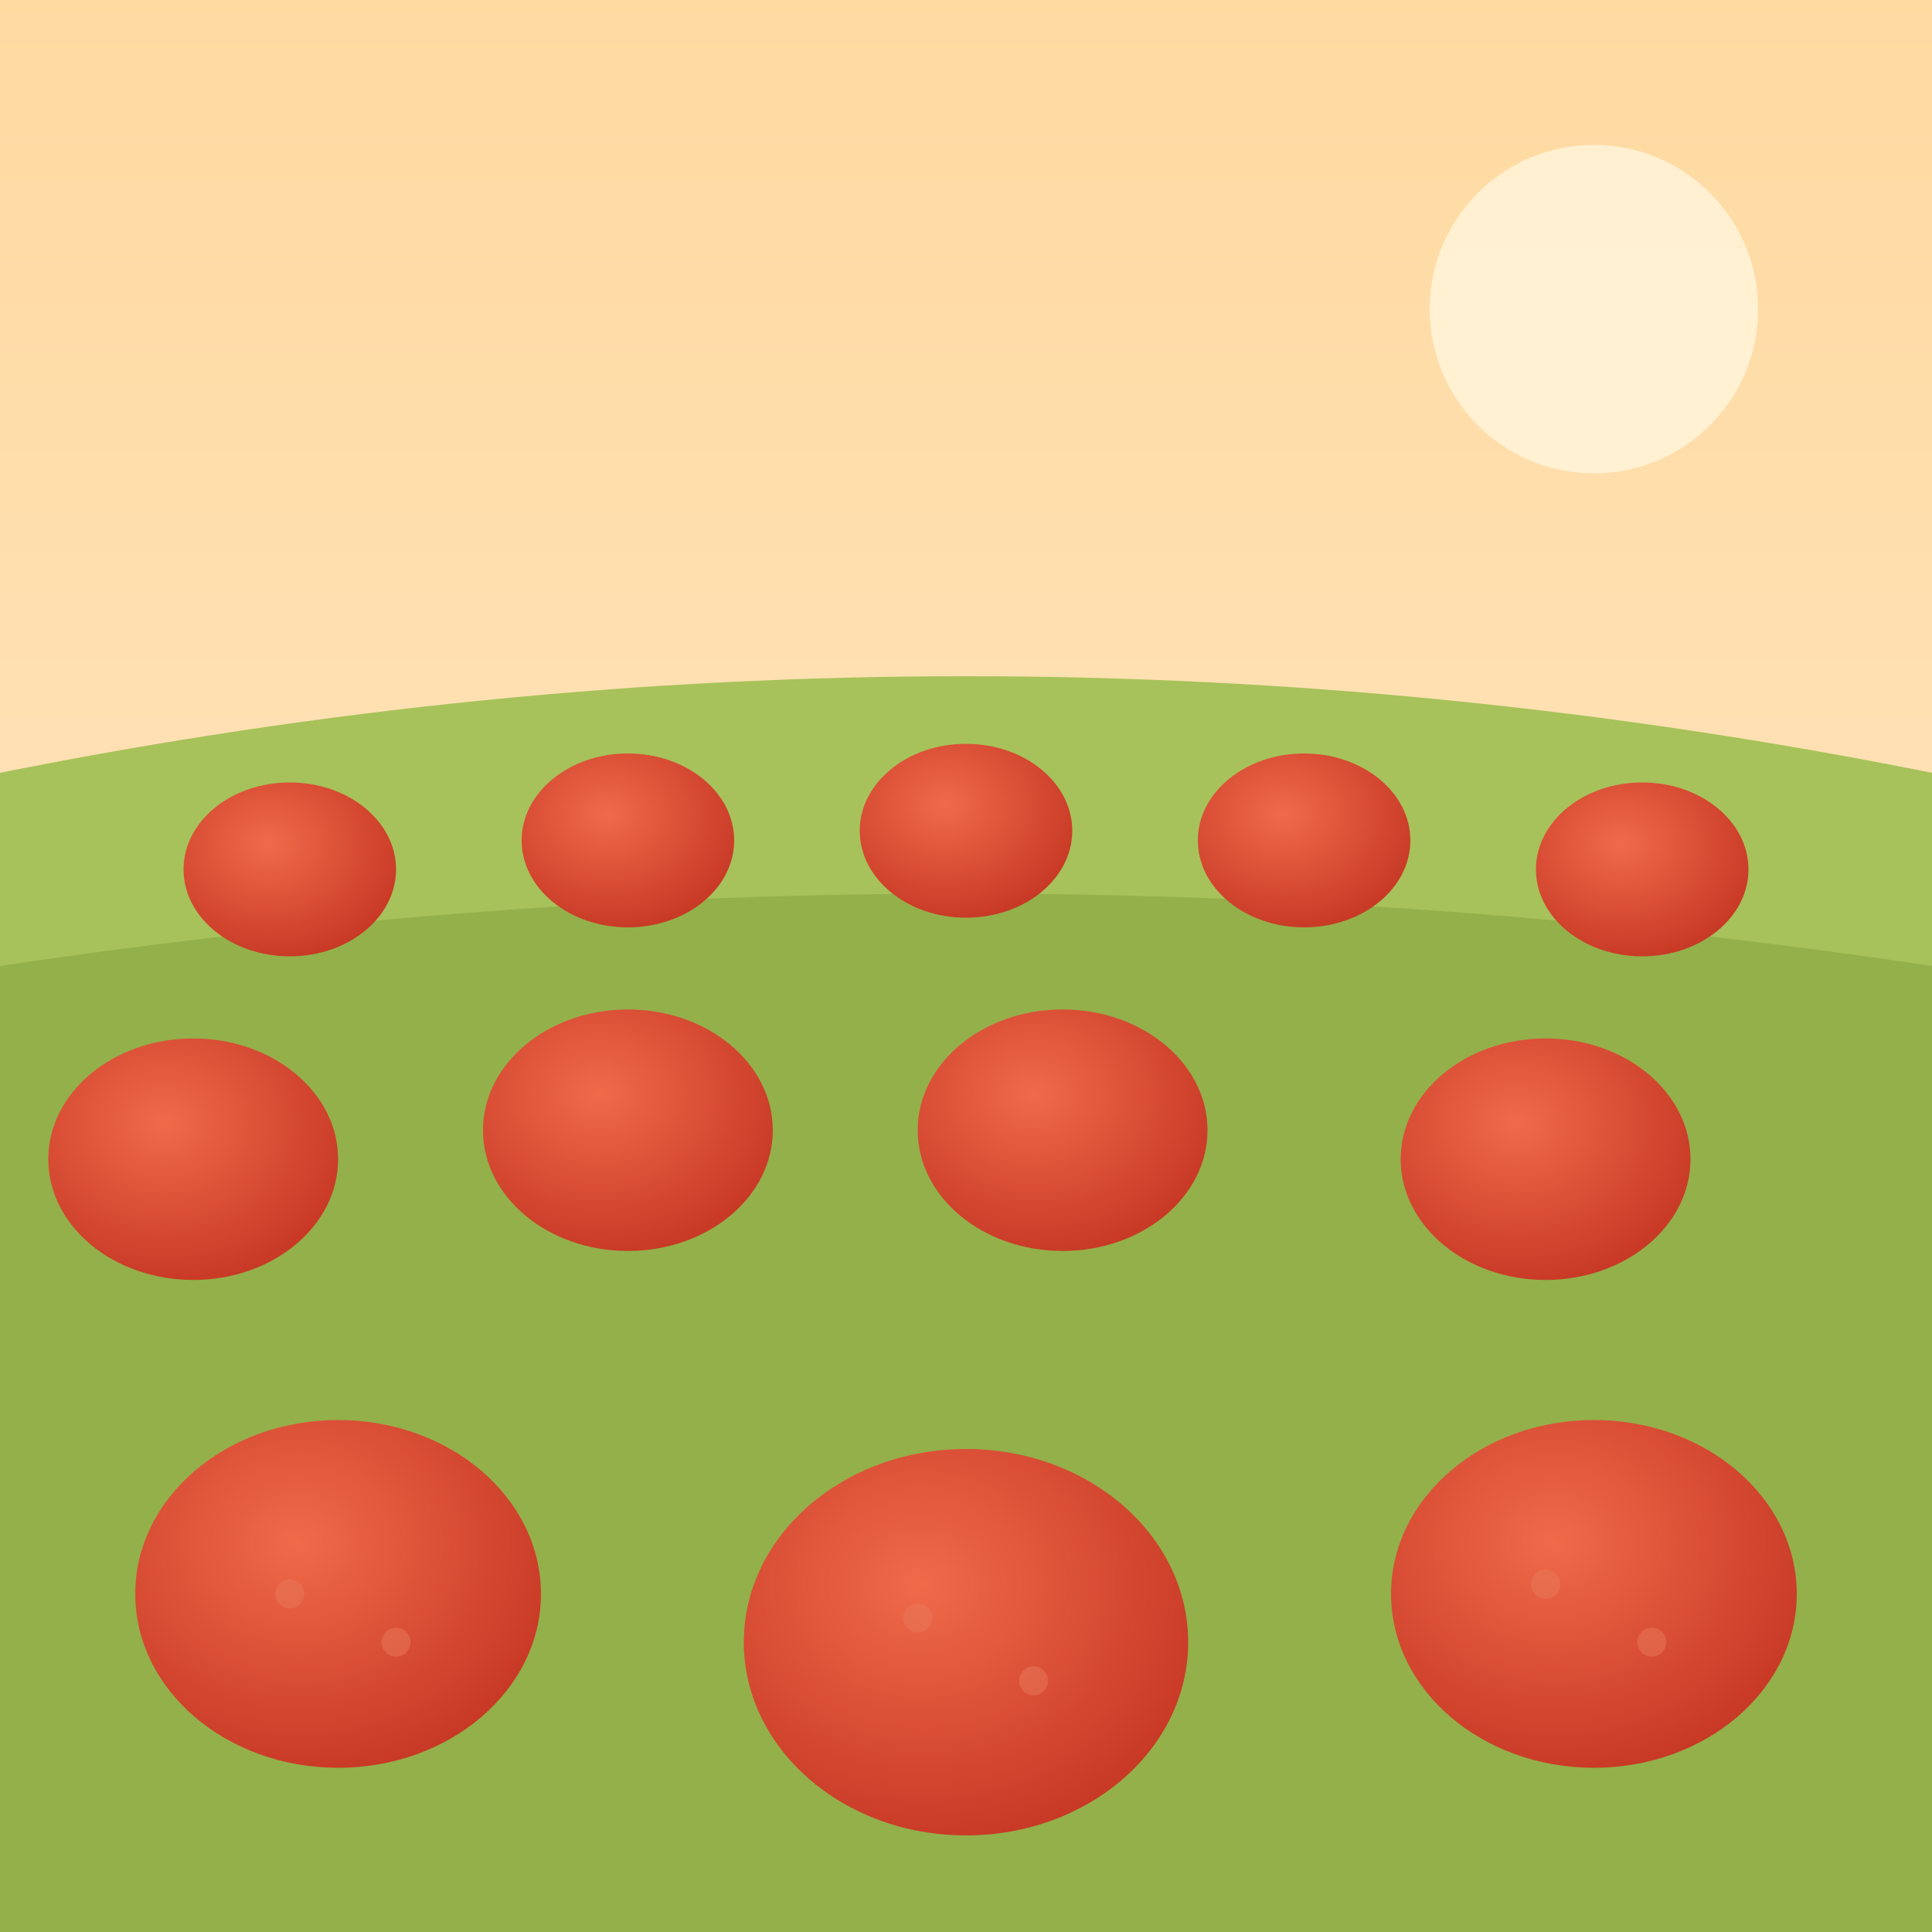
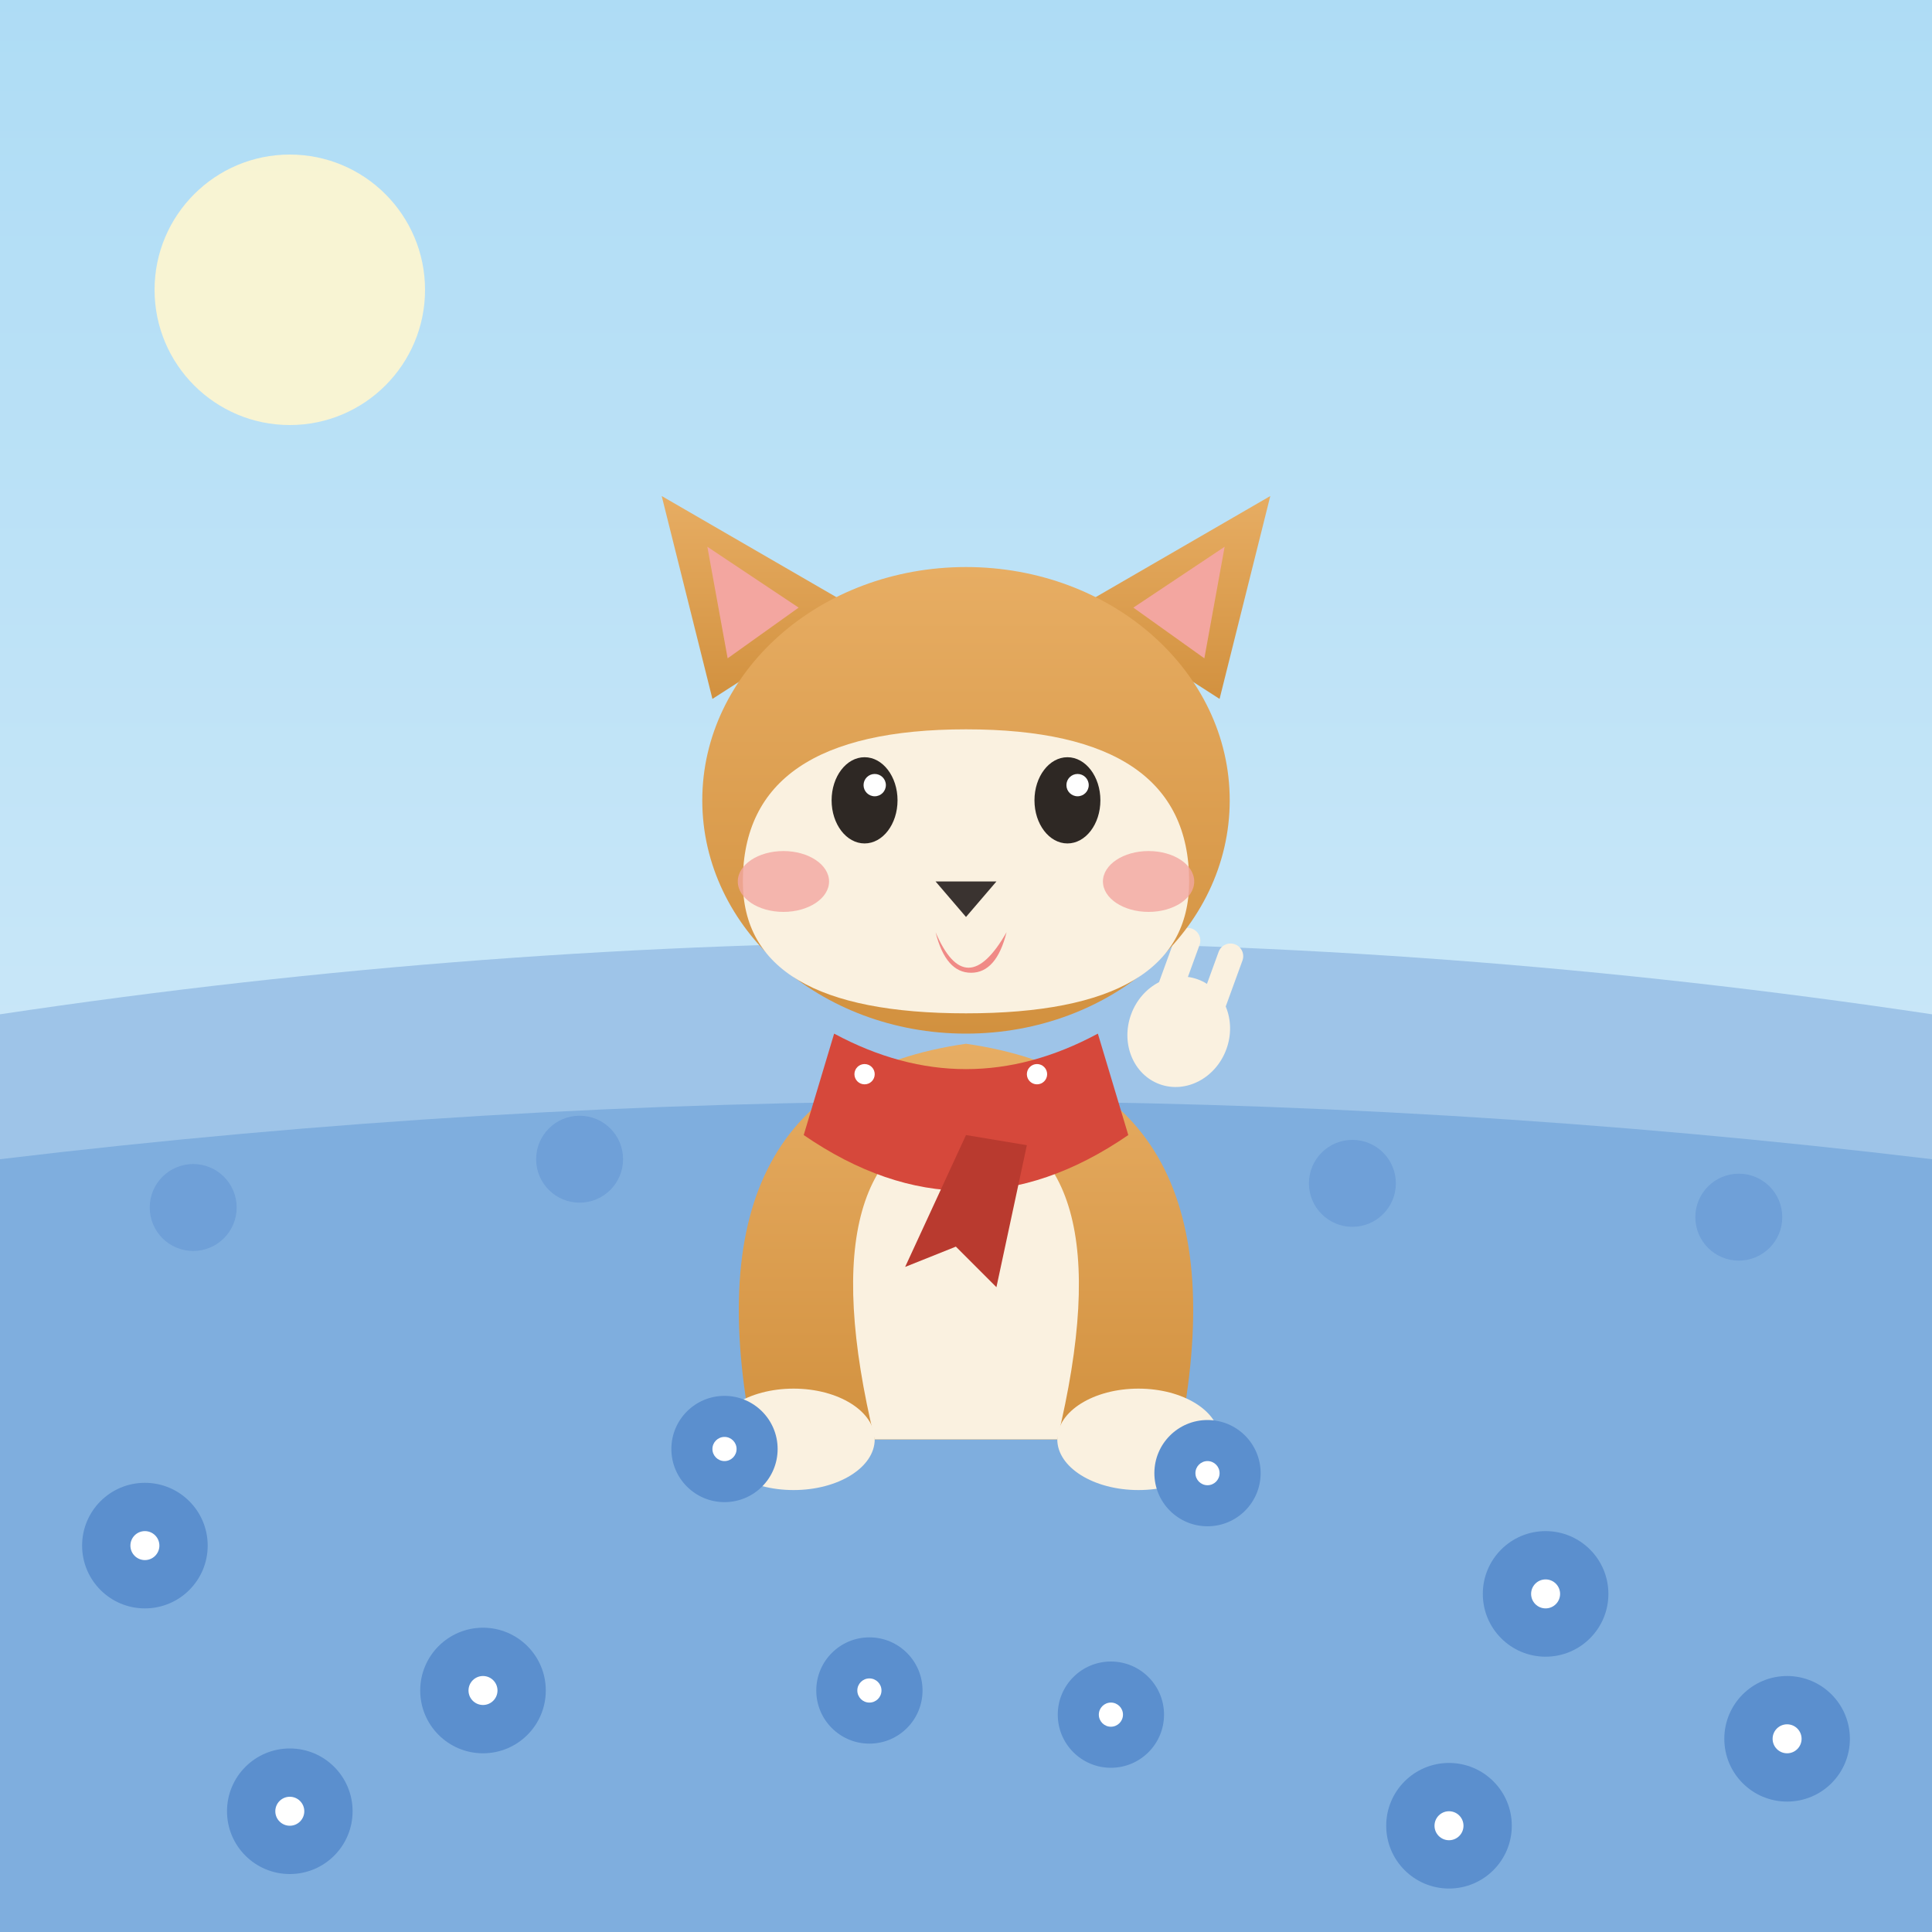
- <svg xmlns="http://www.w3.org/2000/svg" viewBox="0 0 400 400" role="img" aria-label="Rows of round crimson kochia bushes in autumn, like fuzzy red buns on a hill">
+ <svg xmlns="http://www.w3.org/2000/svg" viewBox="0 0 400 400" role="img" aria-label="Mon-chan sitting among blue nemophila flowers giving a peace sign">
  <defs>
-     <linearGradient id="hs2sky" x1="0" y1="0" x2="0" y2="1">
-       <stop offset="0" stop-color="#ffd9a0" />
-       <stop offset="1" stop-color="#ffeccf" />
+     <linearGradient id="fur" x1="0" y1="0" x2="0" y2="1">
+       <stop offset="0" stop-color="#e7ad63" />
+       <stop offset="1" stop-color="#d2913f" />
    </linearGradient>
-     <radialGradient id="hs2bun" cx="0.4" cy="0.35" r="0.8">
-       <stop offset="0" stop-color="#f06a4a" />
-       <stop offset="1" stop-color="#c0301f" />
-     </radialGradient>
+     <linearGradient id="sky" x1="0" y1="0" x2="0" y2="1">
+       <stop offset="0" stop-color="#aedcf5" />
+       <stop offset="1" stop-color="#dff0fb" />
+     </linearGradient>
  </defs>
-   <rect width="400" height="400" fill="url(#hs2sky)" />
-   <circle cx="330" cy="64" r="34" fill="#fff3d6" opacity="0.9" />
-   <path d="M0 160 q200 -40 400 0 V400 H0 Z" fill="#a7c25a" />
-   <path d="M0 200 q200 -30 400 0 V400 H0 Z" fill="#94b04a" />
-   <g>
-     <g fill="url(#hs2bun)">
-       <ellipse cx="60" cy="180" rx="22" ry="18" />
-       <ellipse cx="130" cy="174" rx="22" ry="18" />
-       <ellipse cx="200" cy="172" rx="22" ry="18" />
-       <ellipse cx="270" cy="174" rx="22" ry="18" />
-       <ellipse cx="340" cy="180" rx="22" ry="18" />
+   <rect width="400" height="400" fill="url(#sky)" />
+   <circle cx="60" cy="60" r="28" fill="#fff6cf" opacity="0.9" />
+   <path d="M0 210 q200 -30 400 0 V400 H0z" fill="#9ec4e8" />
+   <path d="M0 240 q200 -24 400 0 V400 H0z" fill="#7faede" />
+   <g fill="#6fa0d8">
+     <circle cx="40" cy="250" r="9" />
+     <circle cx="120" cy="240" r="9" />
+     <circle cx="280" cy="245" r="9" />
+     <circle cx="360" cy="252" r="9" />
+     <circle cx="200" cy="235" r="9" />
+   </g>
+   <g fill="#5b8fce">
+     <circle cx="30" cy="320" r="13" />
+     <circle cx="100" cy="350" r="13" />
+     <circle cx="320" cy="330" r="13" />
+     <circle cx="370" cy="360" r="13" />
+     <circle cx="60" cy="375" r="13" />
+     <circle cx="300" cy="378" r="13" />
+   </g>
+   <g fill="#fff">
+     <circle cx="30" cy="320" r="3" />
+     <circle cx="100" cy="350" r="3" />
+     <circle cx="320" cy="330" r="3" />
+     <circle cx="370" cy="360" r="3" />
+     <circle cx="60" cy="375" r="3" />
+     <circle cx="300" cy="378" r="3" />
+   </g>
+   <g transform="translate(200,235) scale(1.05)">
+     <path d="M-42 60 q-14 -70 42 -78 q56 8 42 78 z" fill="url(#fur)" />
+     <path d="M-18 60 q-14 -58 18 -64 q32 6 18 64 z" fill="#faf1e0" />
+     <ellipse cx="-34" cy="60" rx="16" ry="10" fill="#faf1e0" />
+     <ellipse cx="34" cy="60" rx="16" ry="10" fill="#faf1e0" />
+     <g transform="translate(44,-26) rotate(20)">
+       <ellipse cx="0" cy="6" rx="10" ry="11" fill="#faf1e0" />
+       <rect x="-7" y="-14" width="5" height="16" rx="2.5" fill="#faf1e0" />
+       <rect x="2" y="-14" width="5" height="16" rx="2.5" fill="#faf1e0" />
    </g>
-     <g fill="url(#hs2bun)">
-       <ellipse cx="40" cy="240" rx="30" ry="25" />
-       <ellipse cx="130" cy="234" rx="30" ry="25" />
-       <ellipse cx="220" cy="234" rx="30" ry="25" />
-       <ellipse cx="320" cy="240" rx="30" ry="25" />
-     </g>
-     <g fill="url(#hs2bun)">
-       <ellipse cx="70" cy="330" rx="42" ry="36" />
-       <ellipse cx="200" cy="340" rx="46" ry="40" />
-       <ellipse cx="330" cy="330" rx="42" ry="36" />
-     </g>
+     <path d="M-32 0 q32 22 64 0 l-6 -20 q-26 14 -52 0z" fill="#d6483b" />
+     <path d="M0 0 l-12 26 10 -4 8 8 6 -28z" fill="#b93a2f" />
+     <circle cx="-20" cy="-12" r="2" fill="#fff" />
+     <circle cx="14" cy="-12" r="2" fill="#fff" />
+     <path d="M-50 -86 l-10 -40 38 22z" fill="url(#fur)" />
+     <path d="M50 -86 l10 -40 -38 22z" fill="url(#fur)" />
+     <path d="M-47 -94 l-4 -22 18 12z" fill="#f3a6a0" />
+     <path d="M47 -94 l4 -22 -18 12z" fill="#f3a6a0" />
+     <ellipse cx="0" cy="-66" rx="52" ry="46" fill="url(#fur)" />
+     <path d="M0 -80 q-44 0 -44 30 q0 26 44 26 q44 0 44 -26 q0 -30 -44 -30z" fill="#faf1e0" />
+     <ellipse cx="-36" cy="-50" rx="9" ry="6" fill="#f3a6a0" opacity="0.8" />
+     <ellipse cx="36" cy="-50" rx="9" ry="6" fill="#f3a6a0" opacity="0.8" />
+     <ellipse cx="-20" cy="-66" rx="6.5" ry="8.5" fill="#2e2824" />
+     <ellipse cx="20" cy="-66" rx="6.5" ry="8.5" fill="#2e2824" />
+     <circle cx="-18" cy="-69" r="2.2" fill="#fff" />
+     <circle cx="22" cy="-69" r="2.2" fill="#fff" />
+     <path d="M-6 -50 h12 l-6 7z" fill="#3a3330" />
+     <path d="M-6 -40 q6 14 14 0 q-2 8 -7 8 q-5 0 -7 -8z" fill="#f08a86" />
  </g>
-   <g fill="#e87a5a" opacity="0.5">
-     <circle cx="60" cy="330" r="3" />
-     <circle cx="82" cy="340" r="3" />
-     <circle cx="190" cy="335" r="3" />
-     <circle cx="214" cy="348" r="3" />
-     <circle cx="320" cy="328" r="3" />
-     <circle cx="342" cy="340" r="3" />
+   <g fill="#5b8fce">
+     <circle cx="150" cy="300" r="11" />
+     <circle cx="250" cy="305" r="11" />
+     <circle cx="180" cy="350" r="11" />
+     <circle cx="230" cy="355" r="11" />
+   </g>
+   <g fill="#fff">
+     <circle cx="150" cy="300" r="2.5" />
+     <circle cx="250" cy="305" r="2.5" />
+     <circle cx="180" cy="350" r="2.5" />
+     <circle cx="230" cy="355" r="2.5" />
  </g>
</svg>
